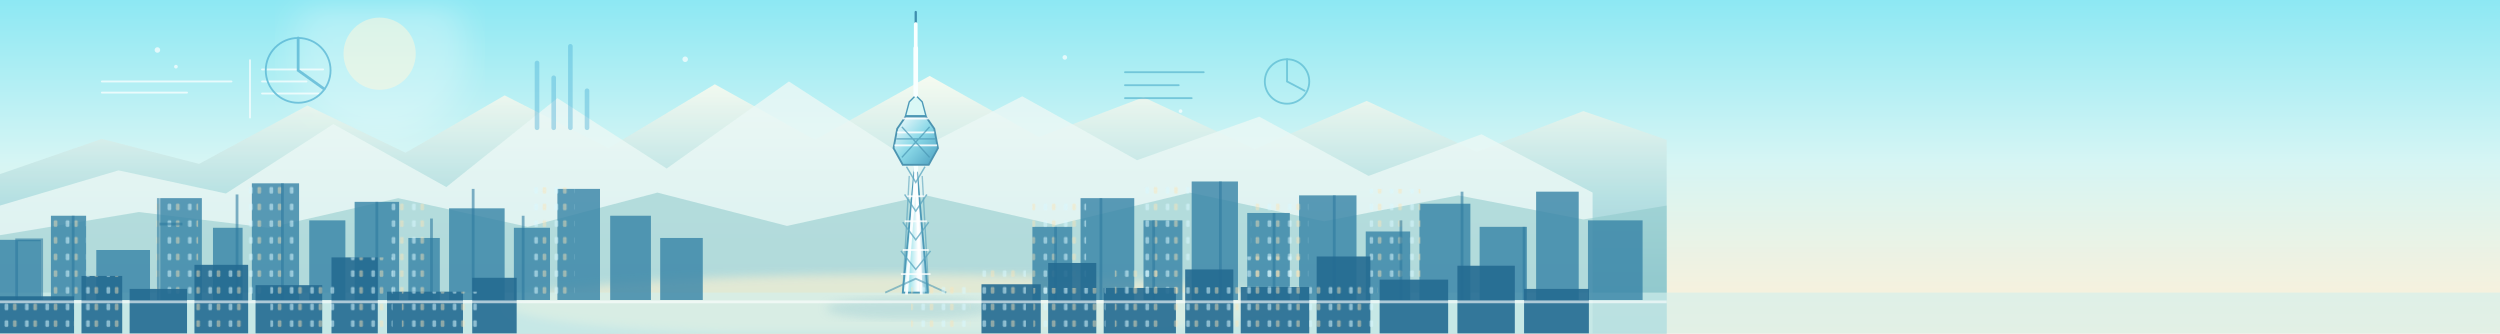
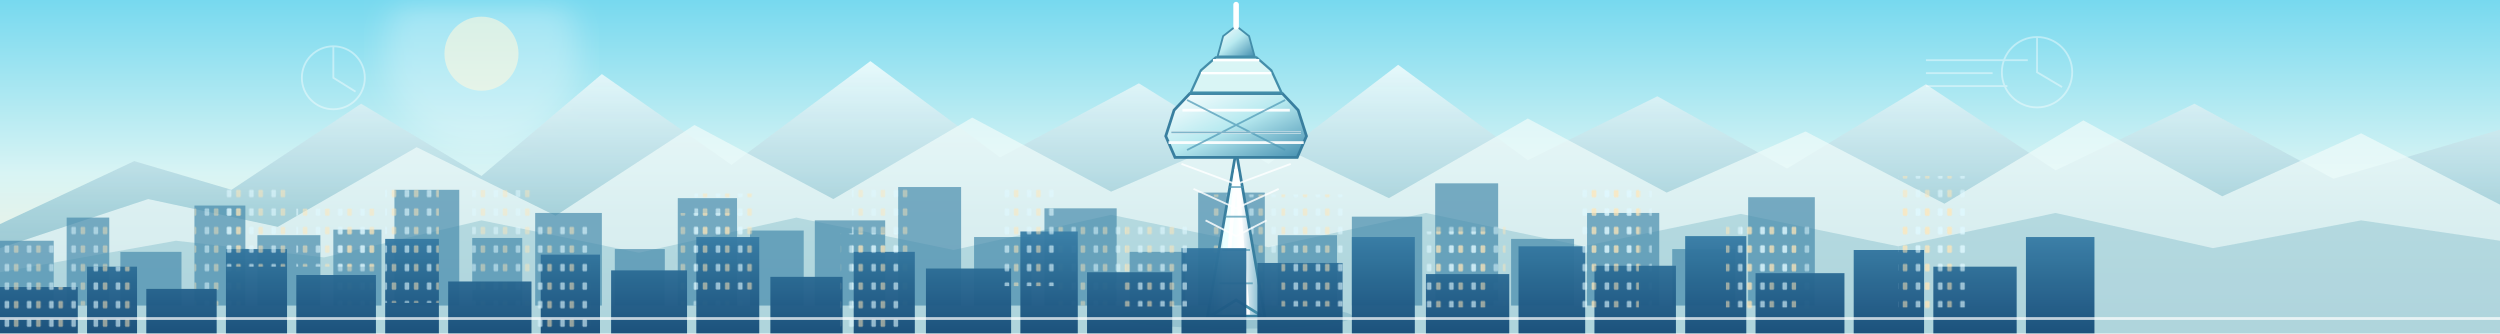
<svg xmlns="http://www.w3.org/2000/svg" width="2700" height="360" viewBox="0 0 2700 360" role="img" aria-labelledby="title desc">
  <defs>
-     <linearGradient id="sky" x1="0" y1="0" x2="0" y2="1">
-       <stop stop-color="#8de8f3" />
-       <stop offset=".48" stop-color="#d5f5f4" />
+     <linearGradient id="sky" x2="0" y2="1">
+       <stop stop-color="#77d9ef" />
+       <stop offset=".52" stop-color="#d8f4f4" />
      <stop offset="1" stop-color="#fff0d7" />
    </linearGradient>
-     <linearGradient id="mountain" x1="0" y1="0" x2="0" y2="1">
-       <stop stop-color="#fffdf0" />
-       <stop offset=".45" stop-color="#b4dfe2" />
-       <stop offset="1" stop-color="#76b9c8" />
+     <linearGradient id="mount" x2="0" y2="1">
+       <stop stop-color="#f7ffff" />
+       <stop offset=".55" stop-color="#9bcbd7" />
+       <stop offset="1" stop-color="#6da9c0" />
    </linearGradient>
-     <linearGradient id="city" x1="0" y1="0" x2="0" y2="1">
-       <stop stop-color="#3d9dbb" />
-       <stop offset="1" stop-color="#22628e" />
+     <linearGradient id="city" x2="0" y2="1">
+       <stop stop-color="#397fa7" />
+       <stop offset="1" stop-color="#164d78" />
    </linearGradient>
-     <linearGradient id="tower" x1="0" y1="0" x2="1" y2="0">
-       <stop stop-color="#f8ffff" />
-       <stop offset=".3" stop-color="#a9e6ed" />
-       <stop offset=".62" stop-color="#ffffff" />
-       <stop offset="1" stop-color="#69b8d0" />
+     <linearGradient id="tower" x2="1" y2="0">
+       <stop stop-color="#4b91ad" />
+       <stop offset=".28" stop-color="#e8ffff" />
+       <stop offset=".58" stop-color="#ffffff" />
+       <stop offset="1" stop-color="#64a9c4" />
    </linearGradient>
-     <linearGradient id="towerHead" x1="0" y1="0" x2="1" y2="1">
+     <linearGradient id="pod" x2="1" y2="1">
      <stop stop-color="#ffffff" />
-       <stop offset=".5" stop-color="#8bd9e8" />
-       <stop offset="1" stop-color="#4b9fc0" />
+       <stop offset=".48" stop-color="#b8eaf0" />
+       <stop offset="1" stop-color="#438eaf" />
    </linearGradient>
-     <linearGradient id="goldGlow" x1="0" y1="0" x2="1" y2="0">
-       <stop stop-color="#f6c76c" stop-opacity="0" />
-       <stop offset=".5" stop-color="#f6c76c" stop-opacity=".34" />
-       <stop offset="1" stop-color="#f6c76c" stop-opacity="0" />
+     <linearGradient id="warm" x2="1">
+       <stop stop-color="#f5c96e" stop-opacity="0" />
+       <stop offset=".5" stop-color="#f5c96e" stop-opacity=".5" />
+       <stop offset="1" stop-color="#f5c96e" stop-opacity="0" />
    </linearGradient>
-     <pattern id="windows" width="22" height="18" patternUnits="userSpaceOnUse">
-       <rect x="5" y="4" width="4" height="7" rx="1" fill="#d9f8ff" opacity=".7" />
-       <rect x="14" y="4" width="4" height="7" rx="1" fill="#fce5b8" opacity=".6" />
+     <pattern id="windows" width="24" height="20" patternUnits="userSpaceOnUse">
+       <rect x="5" y="5" width="5" height="8" rx="1" fill="#dff8ff" opacity=".75" />
+       <rect x="15" y="5" width="5" height="8" rx="1" fill="#ffe6b9" opacity=".65" />
    </pattern>
-     <filter id="blur">
-       <feGaussianBlur stdDeviation="18" />
-     </filter>
-     <filter id="soft">
-       <feGaussianBlur stdDeviation="5" />
+     <filter id="glow">
+       <feGaussianBlur stdDeviation="16" />
    </filter>
  </defs>
  <rect width="2700" height="360" fill="url(#sky)" />
-   <circle cx="410" cy="58" r="94" fill="#fff" opacity=".28" filter="url(#blur)" />
-   <circle cx="410" cy="58" r="39" fill="#fff7dc" opacity=".52" />
-   <path d="M0 188 110 150 215 177 332 114 438 165 545 103 657 160 772 91 880 151 1004 82 1122 148 1235 105 1355 161 1476 109 1595 164 1710 120 1800 151V360H0Z" fill="url(#mountain)" opacity=".88" />
-   <path d="m0 222 128-38 116 25 116-75 122 68 120-96 118 76 132-94 125 81 127-65 124 69 132-47 118 64 122-45 120 63v152H0Z" fill="#eaf8f5" opacity=".82" />
-   <path d="M0 254 150 229 290 246 430 214 570 245 710 208 850 244 1000 211 1140 243 1285 208 1430 239 1575 211 1710 237 1800 222V360H0Z" fill="#8ec9cb" opacity=".55" />
-   <ellipse cx="970" cy="330" rx="420" ry="34" fill="#fff2d1" opacity=".62" filter="url(#soft)" />
-   <rect y="316" width="2700" height="44" fill="#d3f0ed" opacity=".65" />
-   <g fill="#3985a7" opacity=".82">
-     <path d="M0 324V259h44v65H0zm55 0V233h38v91H55zm49 0V270h58v54h-58zm69 0V214h45v110h-45zm57 0V246h32v78h-32zm42 0V198h51v126h-51zm62 0V238h39v86h-39zm49 0V218h48v106h-48zm58 0V257h34v67h-34zm44 0V225h60v99h-60zm70 0V246h39v78h-39zm47 0V204h46v120h-46zm57 0V233h44v91h-44zm54 0V257h46v67h-46z" />
-     <path d="M1115 324V245h43v79h-43zm52 0V214h58v110h-58zm68 0V238h42v86h-42zm52 0V196h50v128h-50zm60 0V230h46v94h-46zm56 0V211h62v113h-62zm72 0V250h48v74h-48zm58 0V220h55v104h-55zm65 0V245h51v79h-51zm61 0V207h46v117h-46zm56 0V238h59v86h-59z" />
+   <circle cx="520" cy="58" r="105" fill="#fff" opacity=".28" filter="url(#glow)" />
+   <circle cx="520" cy="58" r="40" fill="#fff8df" opacity=".58" />
+   <path d="M0 242 145 174 250 205 390 112 520 190 650 80 790 178 940 66 1080 170 1230 90 1370 177 1510 70 1650 173 1790 104 1930 182 2080 91 2220 184 2370 112 2520 193 2700 140V360H0Z" fill="url(#mount)" opacity=".82" />
+   <path d="m0 268 160-53 140 30 150-86 150 74 150-98 150 80 150-88 150 80 150-65 150 72 150-86 150 80 150-66 150 78 150-90 150 82 150-68 150 77v149H0Z" fill="#effbfa" opacity=".72" />
+   <path d="M0 294 190 260 350 278 520 238 690 273 860 235 1030 270 1200 232 1370 267 1540 230 1710 266 1880 231 2050 266 2220 230 2390 268 2550 238 2700 260V360H0Z" fill="#7fbac8" opacity=".42" />
+   <g fill="#4389aa" opacity=".68">
+     <path d="M0 330V260h58v70zm72 0V235h46v95zm58 0v-58h66v58zm80 0V222h55v108zm68 0v-76h68v76zm82 0V248h52v82zm66 0V205h70v125zm84 0v-73h54v73zm68 0V230h72v100zm86 0v-61h54v61zm68 0V214h64v116zm78 0v-81h58v81zm70 0V238h76v92zm90 0V202h68v128zm82 0v-74h62v74zm76 0V225h78v105zm92 0v-58h60v58zm74 0V208h72v122zm86 0v-76h64v76zm80 0V234h76v96zm90 0V198h68v132zm82 0v-72h68v72zm82 0V230h78v100zm92 0v-61h68v61zm82 0V213h72v117z" />
  </g>
-   <g fill="url(#windows)" opacity=".74">
-     <path d="M55 233h38v91H55zm114-19h45v110h-45zm99-16h51v126h-51zm149 18h48v106h-48zm158-14h46v120h-46zm540 12h58v110h-58zm120-18h50v128h-50zm116 15h62v113h-62zm128-7h55v104h-55z" />
+   <g fill="url(#windows)" opacity=".68">
+     <path d="M0 260h58v70H0zm72-25h46v95H72zm138-13h55v108h-55zm150 26h52v82h-52zm150-43h70v125h-70zm220 25h72v100h-72zm190-28h68v128h-68zm220 36h76v92h-76zm168-28h72v120h-72zm242 28h76v92h-76zm166-32h68v124h-68zm164 32h78v100h-78zm174-17h72v117h-72z" />
  </g>
-   <g fill="none" stroke="#2d789e" stroke-width="3" opacity=".58">
-     <path d="M18 324v-65h27v65m34-91v91m92-110v110m26-82h-26m85-32v114m49-126v126m102-106v106m59-88v88m45-120v120m54-91v91m575-79v79m49-110v110m57-86v86m72-128v128m58-94v94m65-113v113m72-86v86m66-117v117m67-79v79" />
+   <g transform="translate(1335 0)">
+     <ellipse cx="0" cy="342" rx="126" ry="13" fill="#2e7799" opacity=".2" />
+     <path d="M-31 342 0 163 31 342Z" fill="url(#tower)" stroke="#397f9f" stroke-width="3" />
+     <path d="M-13 340 0 183 13 340" fill="none" stroke="#ffffff" stroke-width="4" opacity=".92" />
+     <path d="M-24 342H24" stroke="#387f9f" stroke-width="4" />
+     <path d="M-18 306H18M-15 270H15M-12 234H12M-8 202H8" stroke="#4e98b4" stroke-width="2" opacity=".72" />
+     <path d="M-66 170 -76 147 -67 119 -50 101H50L67 119 76 147 66 170Z" fill="url(#pod)" stroke="#397f9f" stroke-width="3" />
+     <path d="M-70 143H70M-73 154H73M-58 119H58" stroke="#ffffff" stroke-width="3" opacity=".92" />
+     <path d="M-53 108 53 162M53 108-53 162M-70 143H70" stroke="#4e99b5" stroke-width="2" opacity=".72" />
+     <path d="M-49 100 -38 76 -22 62H22L38 76 49 100Z" fill="#d9f5f5" stroke="#438eaa" stroke-width="2.5" />
+     <path d="M-38 79H38M-25 65H25" stroke="#ffffff" stroke-width="2.5" />
+     <path d="M-20 61 -14 39 0 28 14 39 20 61Z" fill="url(#pod)" stroke="#438eaa" stroke-width="2" />
+     <path d="M0 29V5" stroke="#ffffff" stroke-width="6" stroke-linecap="round" />
+     <path d="M-59 177 0 199 59 177M-46 204 0 225 46 204M-33 238 0 255 33 238" fill="none" stroke="#ffffff" stroke-width="2" opacity=".82" />
+     <path d="M-29 342 0 324 29 342" fill="none" stroke="#438da9" stroke-width="3" />
  </g>
-   <g transform="translate(0 0)">
-     <ellipse cx="982" cy="333" rx="90" ry="12" fill="#4c9fbb" opacity=".18" filter="url(#soft)" />
-     <path d="M975 316 989 170 1002 316Z" fill="url(#tower)" stroke="#4e9ab7" stroke-width="2" />
-     <path d="M979 318 989 183 995 318" fill="none" stroke="#ffffff" stroke-width="3" opacity=".9" />
-     <path d="M989 184 989 52" stroke="#f7ffff" stroke-width="5" stroke-linecap="round" />
-     <path d="M989 53 989 13" stroke="#3f8eae" stroke-width="2.5" stroke-linecap="round" />
-     <path d="M975 178 965 160 969 139 978 126 1000 126 1009 139 1013 160 1003 178Z" fill="url(#towerHead)" stroke="#4c94b1" stroke-width="2" />
-     <path d="M969 143 1009 143M966 157 1012 157M975 128 1003 128" stroke="#ffffff" stroke-width="2" opacity=".85" />
-     <path d="M974 137 1004 170M1004 137 974 170M968 150 1010 150" stroke="#4b98b5" stroke-width="1.5" opacity=".72" />
-     <path d="M978 125 982 110 989 103 996 110 1000 125Z" fill="#d9f8f6" stroke="#4d99b7" stroke-width="1.5" />
-     <path d="M989 103V26" stroke="#f9ffff" stroke-width="4" stroke-linecap="round" />
-     <path d="M982 190 975 316M996 190 1003 316" stroke="#4c9ab7" stroke-width="1.5" opacity=".55" />
-     <path d="M978 212 1000 212M977 239 1001 239M975 270 1003 270M973 296 1005 296" stroke="#ffffff" stroke-width="2" opacity=".8" />
-     <path d="M979 180 989 197 999 180M977 210 989 228 1001 210M975 240 989 259 1003 240M973 271 989 291 1005 271" fill="none" stroke="#5aa5bf" stroke-width="1.6" opacity=".75" />
-     <path d="M956 316 989 301 1022 316" fill="none" stroke="#4c98b4" stroke-width="2" opacity=".6" />
+   <g fill="url(#city)" opacity=".96">
+     <path d="M0 360V310h84v50zm94 0v-72h54v72zm64 0v-48h76v48zm86 0v-91h66v91zm76 0v-63h86v63zm96 0v-102h58v102zm68 0v-56h90v56zm100 0v-85h64v85zm76 0v-68h82v68zm92 0v-104h68v104zm80 0v-61h78v61zm90 0v-88h66v88zm78 0v-70h92v70zm102 0v-110h62v110zm72 0v-66h92v66zm102 0v-92h70v92zm82 0v-76h92v76zm102 0v-104h68v104zm80 0v-64h90v64zm100 0v-94h72v94zm82 0v-73h88v73zm98 0v-105h66v105zm76 0v-65h96v65zm106 0v-90h76v90zm86 0v-72h90v72zm100 0v-104h74v104z" />
  </g>
-   <g fill="#246a91" opacity=".9">
-     <path d="M0 360V320h80v40zm88 0V298h44v62zm52 0V312h62v48zm70 0V286h58v74zm66 0V308h72v52zm82 0V278h50v82zm60 0V315h82v45zm92 0V300h48v60zm550 0V307h64v53zm72 0V284h52v76zm60 0V311h78v49zm88 0V291h52v69zm60 0V310h74v50zm82 0V277h58v83zm68 0V302h74v58zm84 0V287h62v73zm72 0V312h70v48z" />
+   <g fill="url(#windows)" opacity=".8">
+     <path d="M0 310h84v50H0zm94-22h54v72H94zm150-91h66v91h-66zm76 28h86v63h-86zm96-29h58v131h-58zm158 46h64v118h-64zm176-33h68v104h-68zm158 43h66v104h-66zm170-57h62v114h-62zm134 44h70v92h-70zm172-29h68v121h-68zm150 40h72v82h-72zm170-54h66v136h-66zm160 39h76v97h-76zm186-45h74v142h-74z" />
  </g>
-   <g fill="url(#windows)" opacity=".75">
-     <path d="M0 320h80v40H0zm88-22h44v62H88zm122-12h58v74h-58zm82 22h72v52h-72zm82-30h50v82h-50zm60 37h82v45h-82zm550-8h64v53h-64zm72-23h52v76h-52zm60 27h78v49h-78zm88-20h52v69h-52zm60 19h74v50h-74zm82-33h58v83h-58zm68 25h74v58h-74z" />
+   <path d="M0 344H2700" stroke="#ffffff" stroke-width="3" opacity=".72" />
+   <path d="M0 352H2700" stroke="url(#warm)" stroke-width="12" opacity=".9" />
+   <g fill="none" stroke="#ffffff" stroke-width="2" opacity=".42">
+     <circle cx="360" cy="84" r="34" />
+     <path d="M360 50v34l24 15" />
+     <circle cx="2200" cy="78" r="38" />
+     <path d="M2200 40v38l27 16" />
+     <path d="M2080 65h110m-110 14h72m-72 14h88" />
  </g>
-   <g fill="none" stroke="#ffffff" stroke-linecap="round" opacity=".7">
-     <path d="M110 88h140M110 100h92M270 65v62m13-52h66m-66 13h48m-48 13h61" stroke-width="2" />
-     <circle cx="322" cy="76" r="35" stroke="#4eafd0" stroke-width="2" />
-     <path d="M322 41v35l28 20" stroke="#4eafd0" stroke-width="3" />
-     <path d="M580 68v70m18-54v54m18-88v88m18-40v40" stroke="#42a9d1" stroke-width="5" opacity=".55" />
-     <path d="M1215 78h85m-85 14h58m-58 14h72" stroke="#58b5ce" stroke-width="2" />
-     <circle cx="1390" cy="88" r="24" stroke="#57b8d0" stroke-width="2" />
-     <path d="M1390 64v24l19 10" stroke="#57b8d0" stroke-width="2" />
-   </g>
-   <g fill="#fff" opacity=".68">
-     <circle cx="170" cy="54" r="3" />
-     <circle cx="190" cy="72" r="2" />
-     <circle cx="740" cy="64" r="3" />
-     <circle cx="1150" cy="62" r="2.5" />
-     <circle cx="1275" cy="120" r="2" />
-   </g>
-   <path d="M0 326H1800" stroke="#fff" stroke-width="3" opacity=".6" />
-   <path d="M0 345H1800" stroke="url(#goldGlow)" stroke-width="10" opacity=".75" />
</svg>
